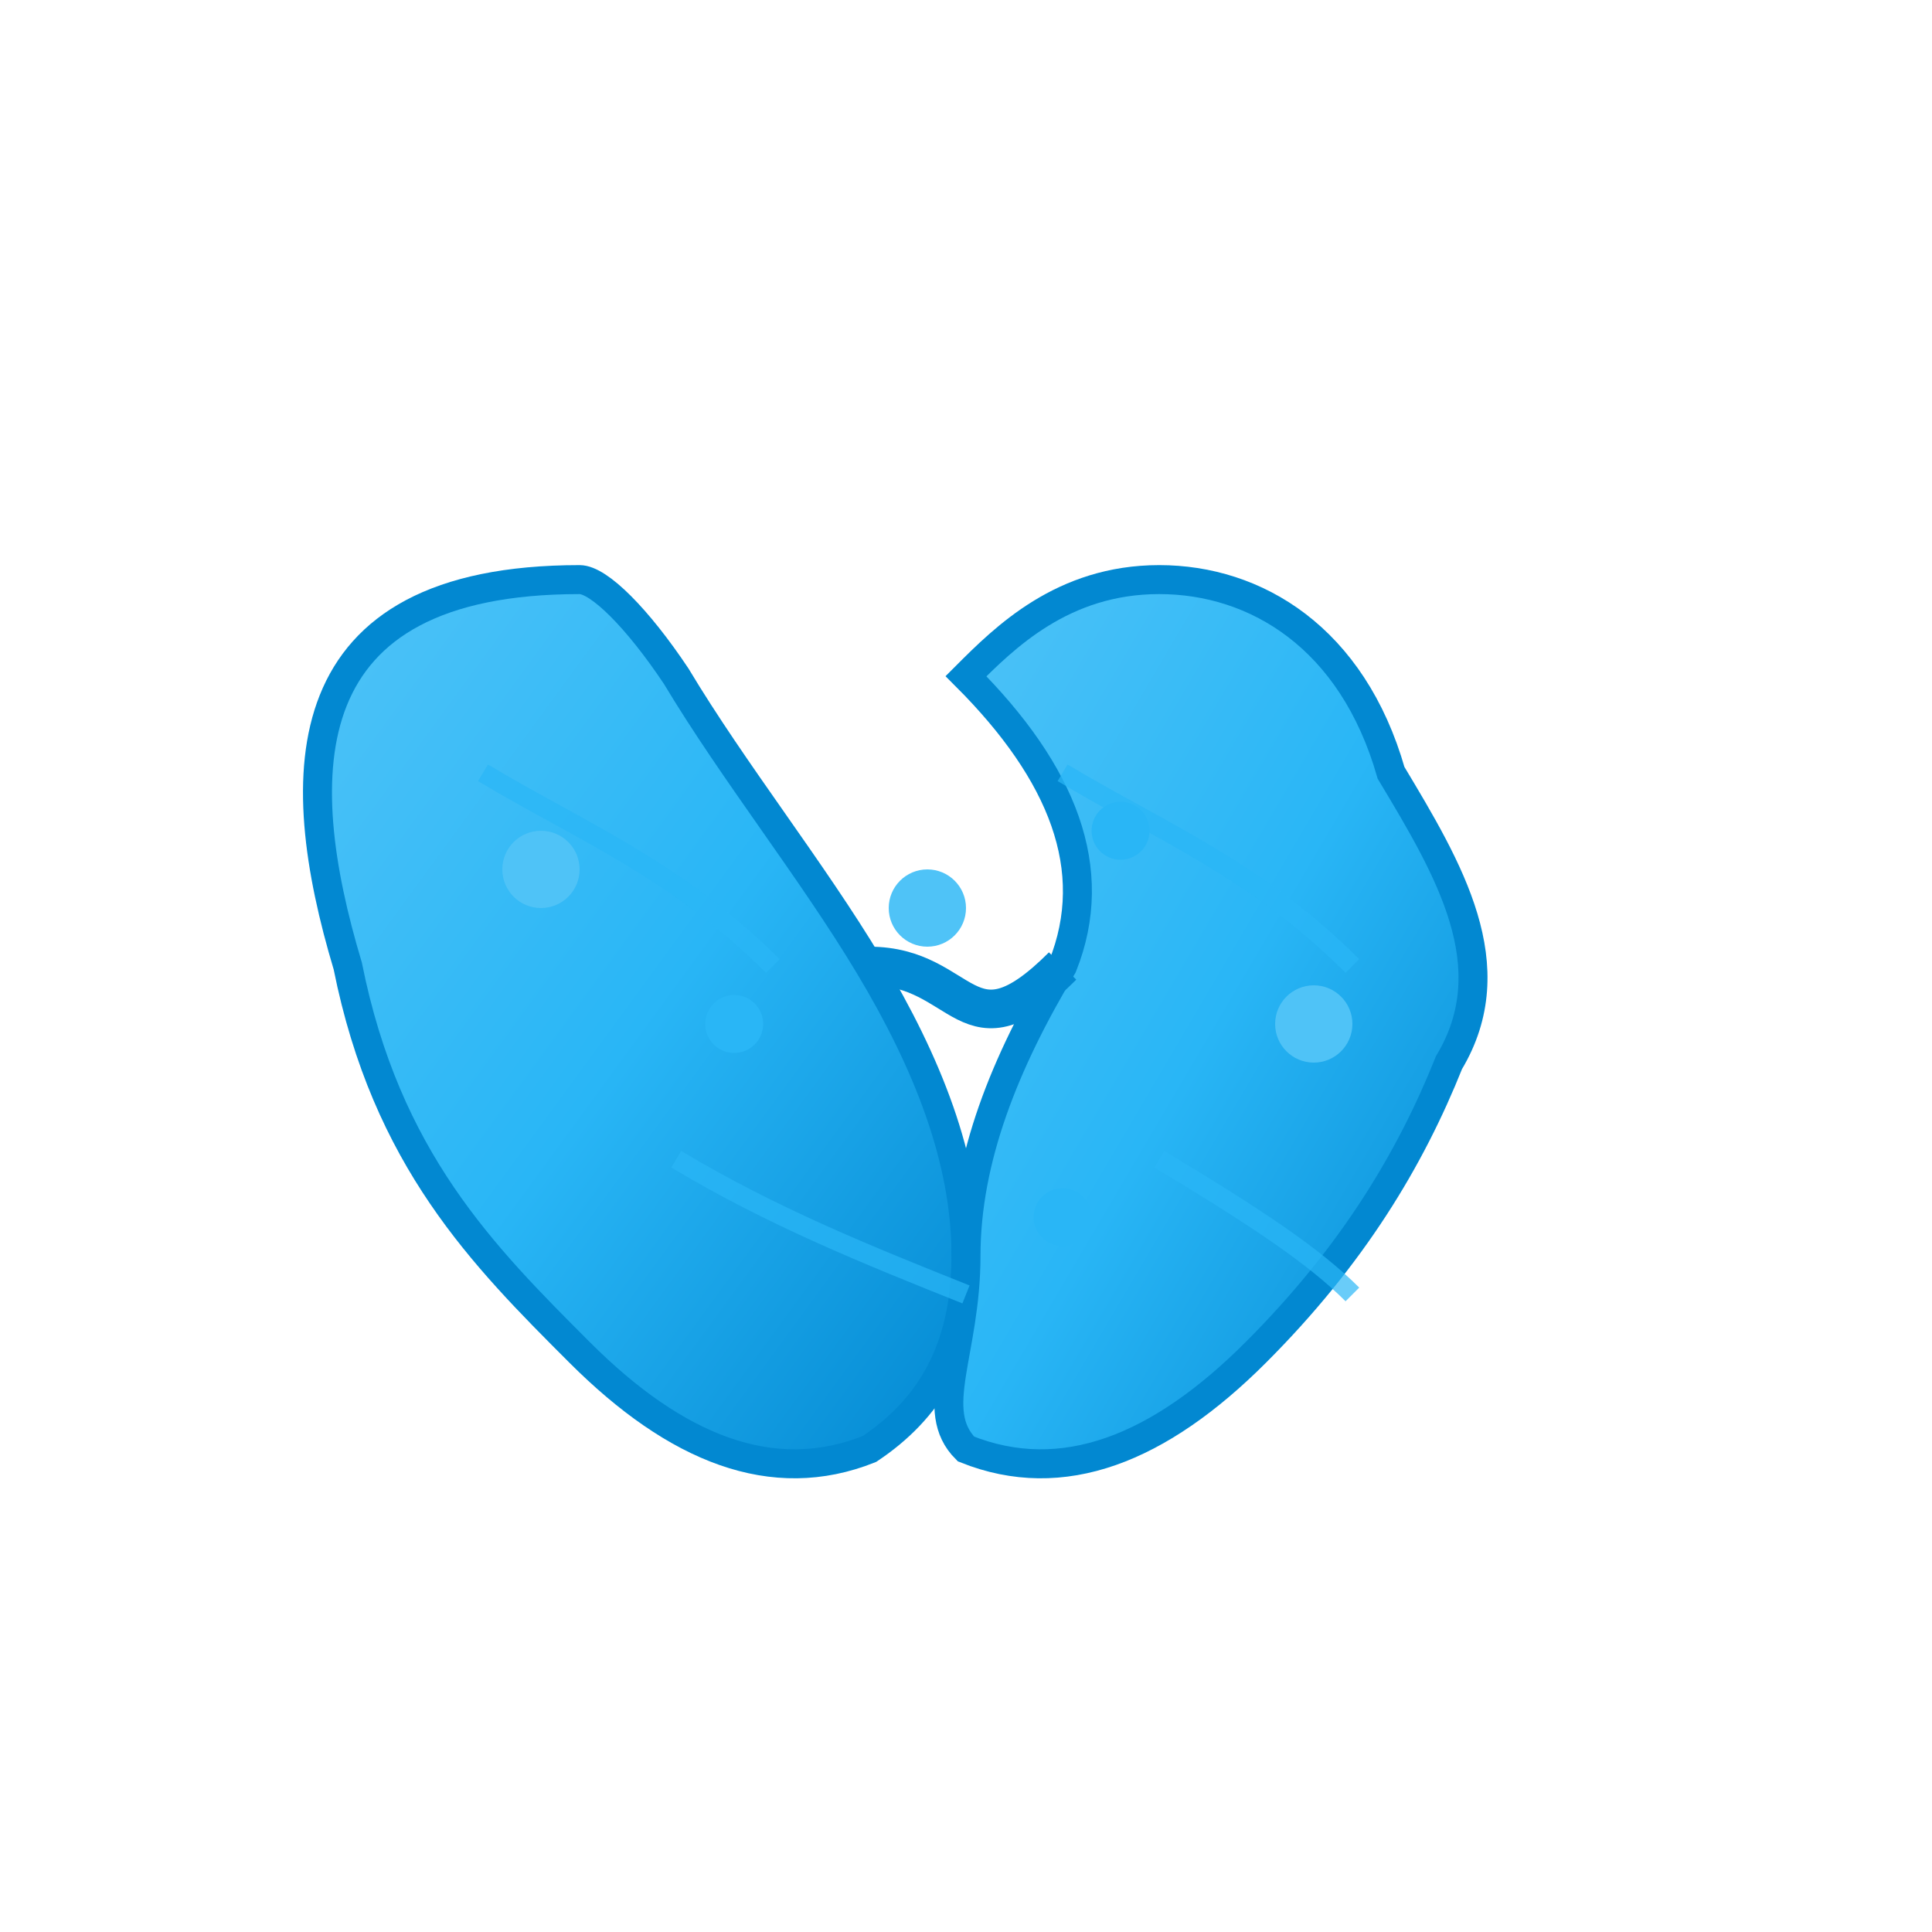
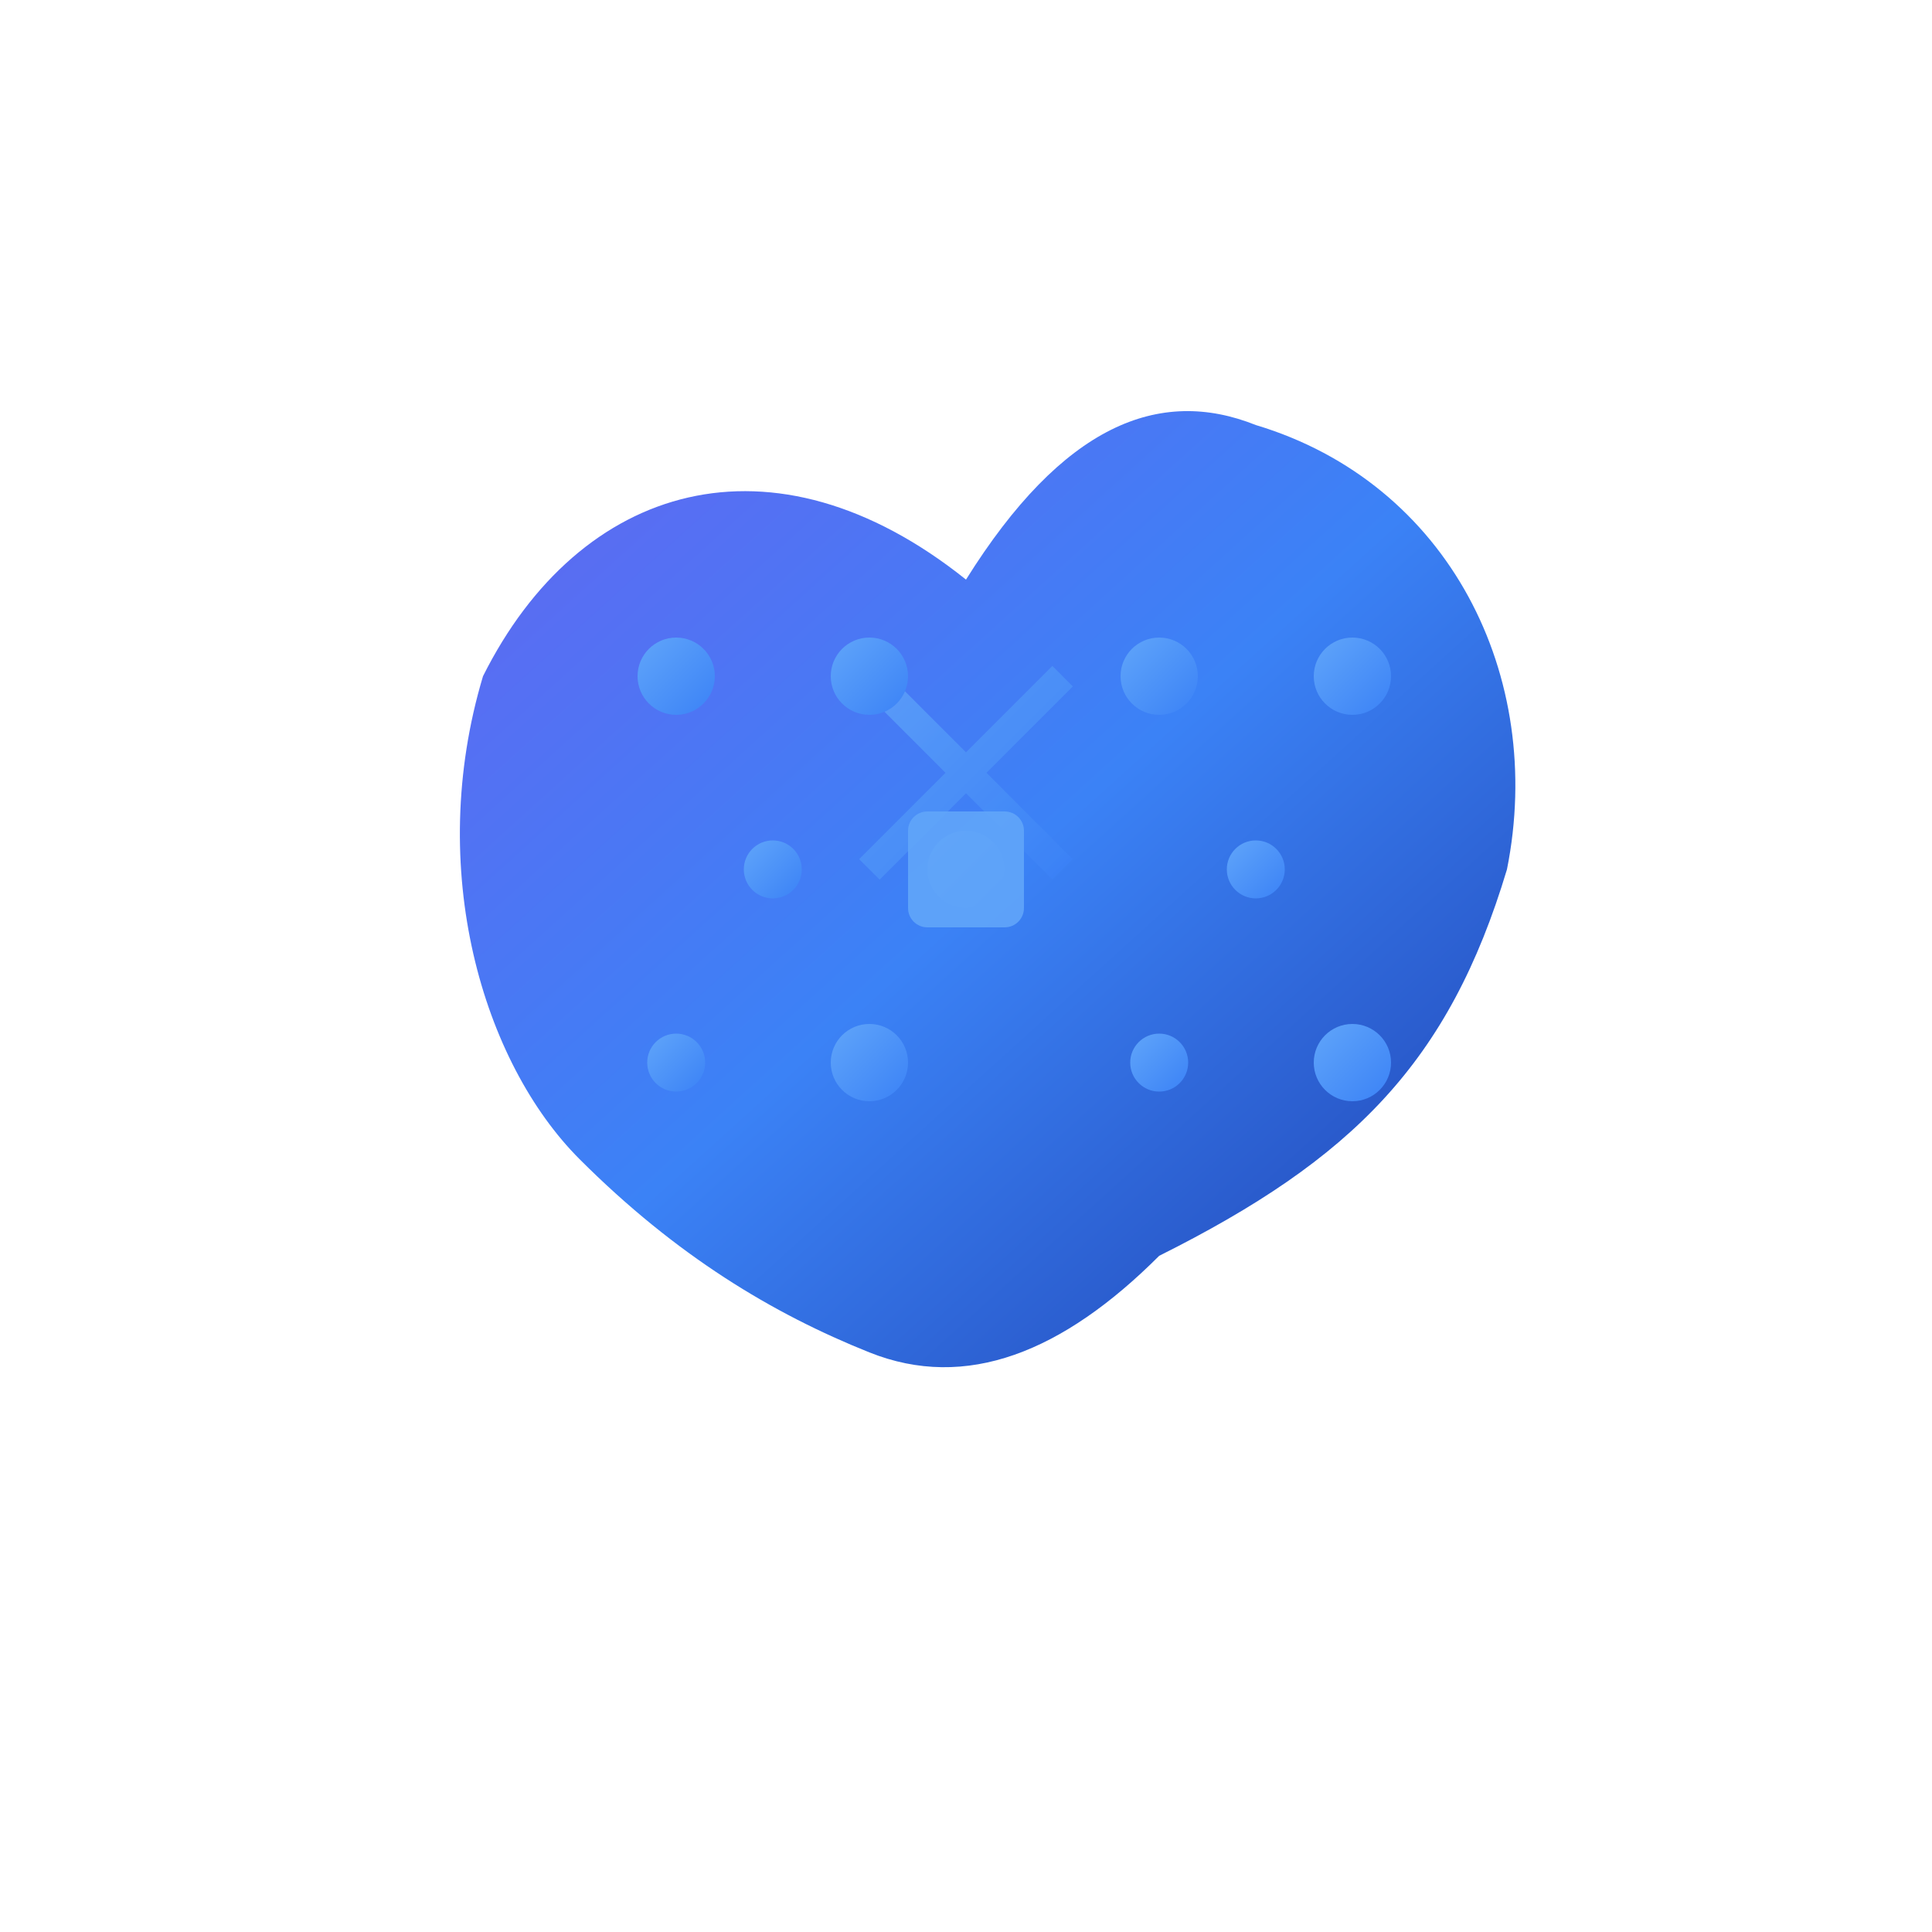
<svg xmlns="http://www.w3.org/2000/svg" viewBox="0 0 100 100" fill="none">
  <defs>
    <linearGradient id="brainGradient" x1="0%" y1="0%" x2="100%" y2="100%">
-       <stop offset="0%" style="stop-color:#4FC3F7;stop-opacity:1" />
-       <stop offset="50%" style="stop-color:#29B6F6;stop-opacity:1" />
-       <stop offset="100%" style="stop-color:#0288D1;stop-opacity:1" />
+       <stop offset="0%" style="stop-color:#6366F1;stop-opacity:1" />
+       <stop offset="50%" style="stop-color:#3B82F6;stop-opacity:1" />
+       <stop offset="100%" style="stop-color:#1E40AF;stop-opacity:1" />
+     </linearGradient>
+     <linearGradient id="circuitGradient" x1="0%" y1="0%" x2="100%" y2="100%">
+       <stop offset="0%" style="stop-color:#60A5FA;stop-opacity:1" />
+       <stop offset="100%" style="stop-color:#3B82F6;stop-opacity:1" />
    </linearGradient>
  </defs>
-   <g transform="translate(10, 15)">
-     <path d="M 20 15               C 5 15, 5 25, 8 35              C 10 45, 15 50, 20 55              C 25 60, 30 62, 35 60              C 38 58, 40 55, 40 50              C 40 45, 38 40, 35 35              C 32 30, 28 25, 25 20              C 23 17, 21 15, 20 15 Z" fill="url(#brainGradient)" stroke="#0288D1" stroke-width="1.5" />
-     <path d="M 40 20              C 42 18, 45 15, 50 15              C 55 15, 60 18, 62 25              C 65 30, 68 35, 65 40              C 63 45, 60 50, 55 55              C 50 60, 45 62, 40 60              C 38 58, 40 55, 40 50              C 40 45, 42 40, 45 35              C 47 30, 45 25, 40 20 Z" fill="url(#brainGradient)" stroke="#0288D1" stroke-width="1.5" />
-     <path d="M 35 35 C 40 35, 40 40, 45 35" stroke="#0288D1" stroke-width="2" fill="none" />
-     <g stroke="#29B6F6" stroke-width="1" fill="none" opacity="0.7">
-       <path d="M 15 25 C 20 28, 25 30, 30 35" />
-       <path d="M 25 45 C 30 48, 35 50, 40 52" />
-       <path d="M 45 25 C 50 28, 55 30, 60 35" />
-       <path d="M 50 45 C 55 48, 58 50, 60 52" />
+   <g transform="translate(10, 10)">
+     <path d="M 40 20               C 30 12, 20 15, 15 25              C 12 35, 15 45, 20 50              C 25 55, 30 58, 35 60              C 40 62, 45 60, 50 55              C 60 50, 65 45, 68 35              C 70 25, 65 15, 55 12              C 50 10, 45 12, 40 20 Z" fill="url(#brainGradient)" stroke="none" />
+     <g stroke="url(#circuitGradient)" stroke-width="1.5" fill="none" opacity="0.8">
+       <path d="M 20 25 L 35 25 M 45 25 L 60 25" />
+       <path d="M 25 35 L 40 35 M 50 35 L 65 35" />
+       <path d="M 20 45 L 35 45 M 45 45 L 60 45" />
+       <path d="M 25 25 L 25 35 M 25 35 L 25 45" />
+       <path d="M 35 25 L 35 35 M 35 35 L 35 45" />
+       <path d="M 50 25 L 50 35 M 50 35 L 50 45" />
+       <path d="M 60 25 L 60 35 M 60 35 L 60 45" />
+       <path d="M 35 25 L 45 35" />
+       <path d="M 45 25 L 35 35" />
    </g>
-     <circle cx="18" cy="30" r="2" fill="#4FC3F7" />
-     <circle cx="28" cy="38" r="1.5" fill="#29B6F6" />
-     <circle cx="38" cy="32" r="2" fill="#4FC3F7" />
-     <circle cx="48" cy="28" r="1.5" fill="#29B6F6" />
-     <circle cx="58" cy="38" r="2" fill="#4FC3F7" />
-     <circle cx="45" cy="48" r="1.5" fill="#29B6F6" />
+     <g fill="url(#circuitGradient)">
+       <circle cx="25" cy="25" r="2" />
+       <circle cx="35" cy="25" r="2" />
+       <circle cx="50" cy="25" r="2" />
+       <circle cx="60" cy="25" r="2" />
+       <circle cx="30" cy="35" r="1.5" />
+       <circle cx="40" cy="35" r="2" />
+       <circle cx="55" cy="35" r="1.5" />
+       <circle cx="25" cy="45" r="1.5" />
+       <circle cx="35" cy="45" r="2" />
+       <circle cx="50" cy="45" r="1.5" />
+       <circle cx="60" cy="45" r="2" />
+     </g>
+     <rect x="37" y="32" width="6" height="6" rx="1" fill="#60A5FA" opacity="0.9" />
  </g>
</svg>
